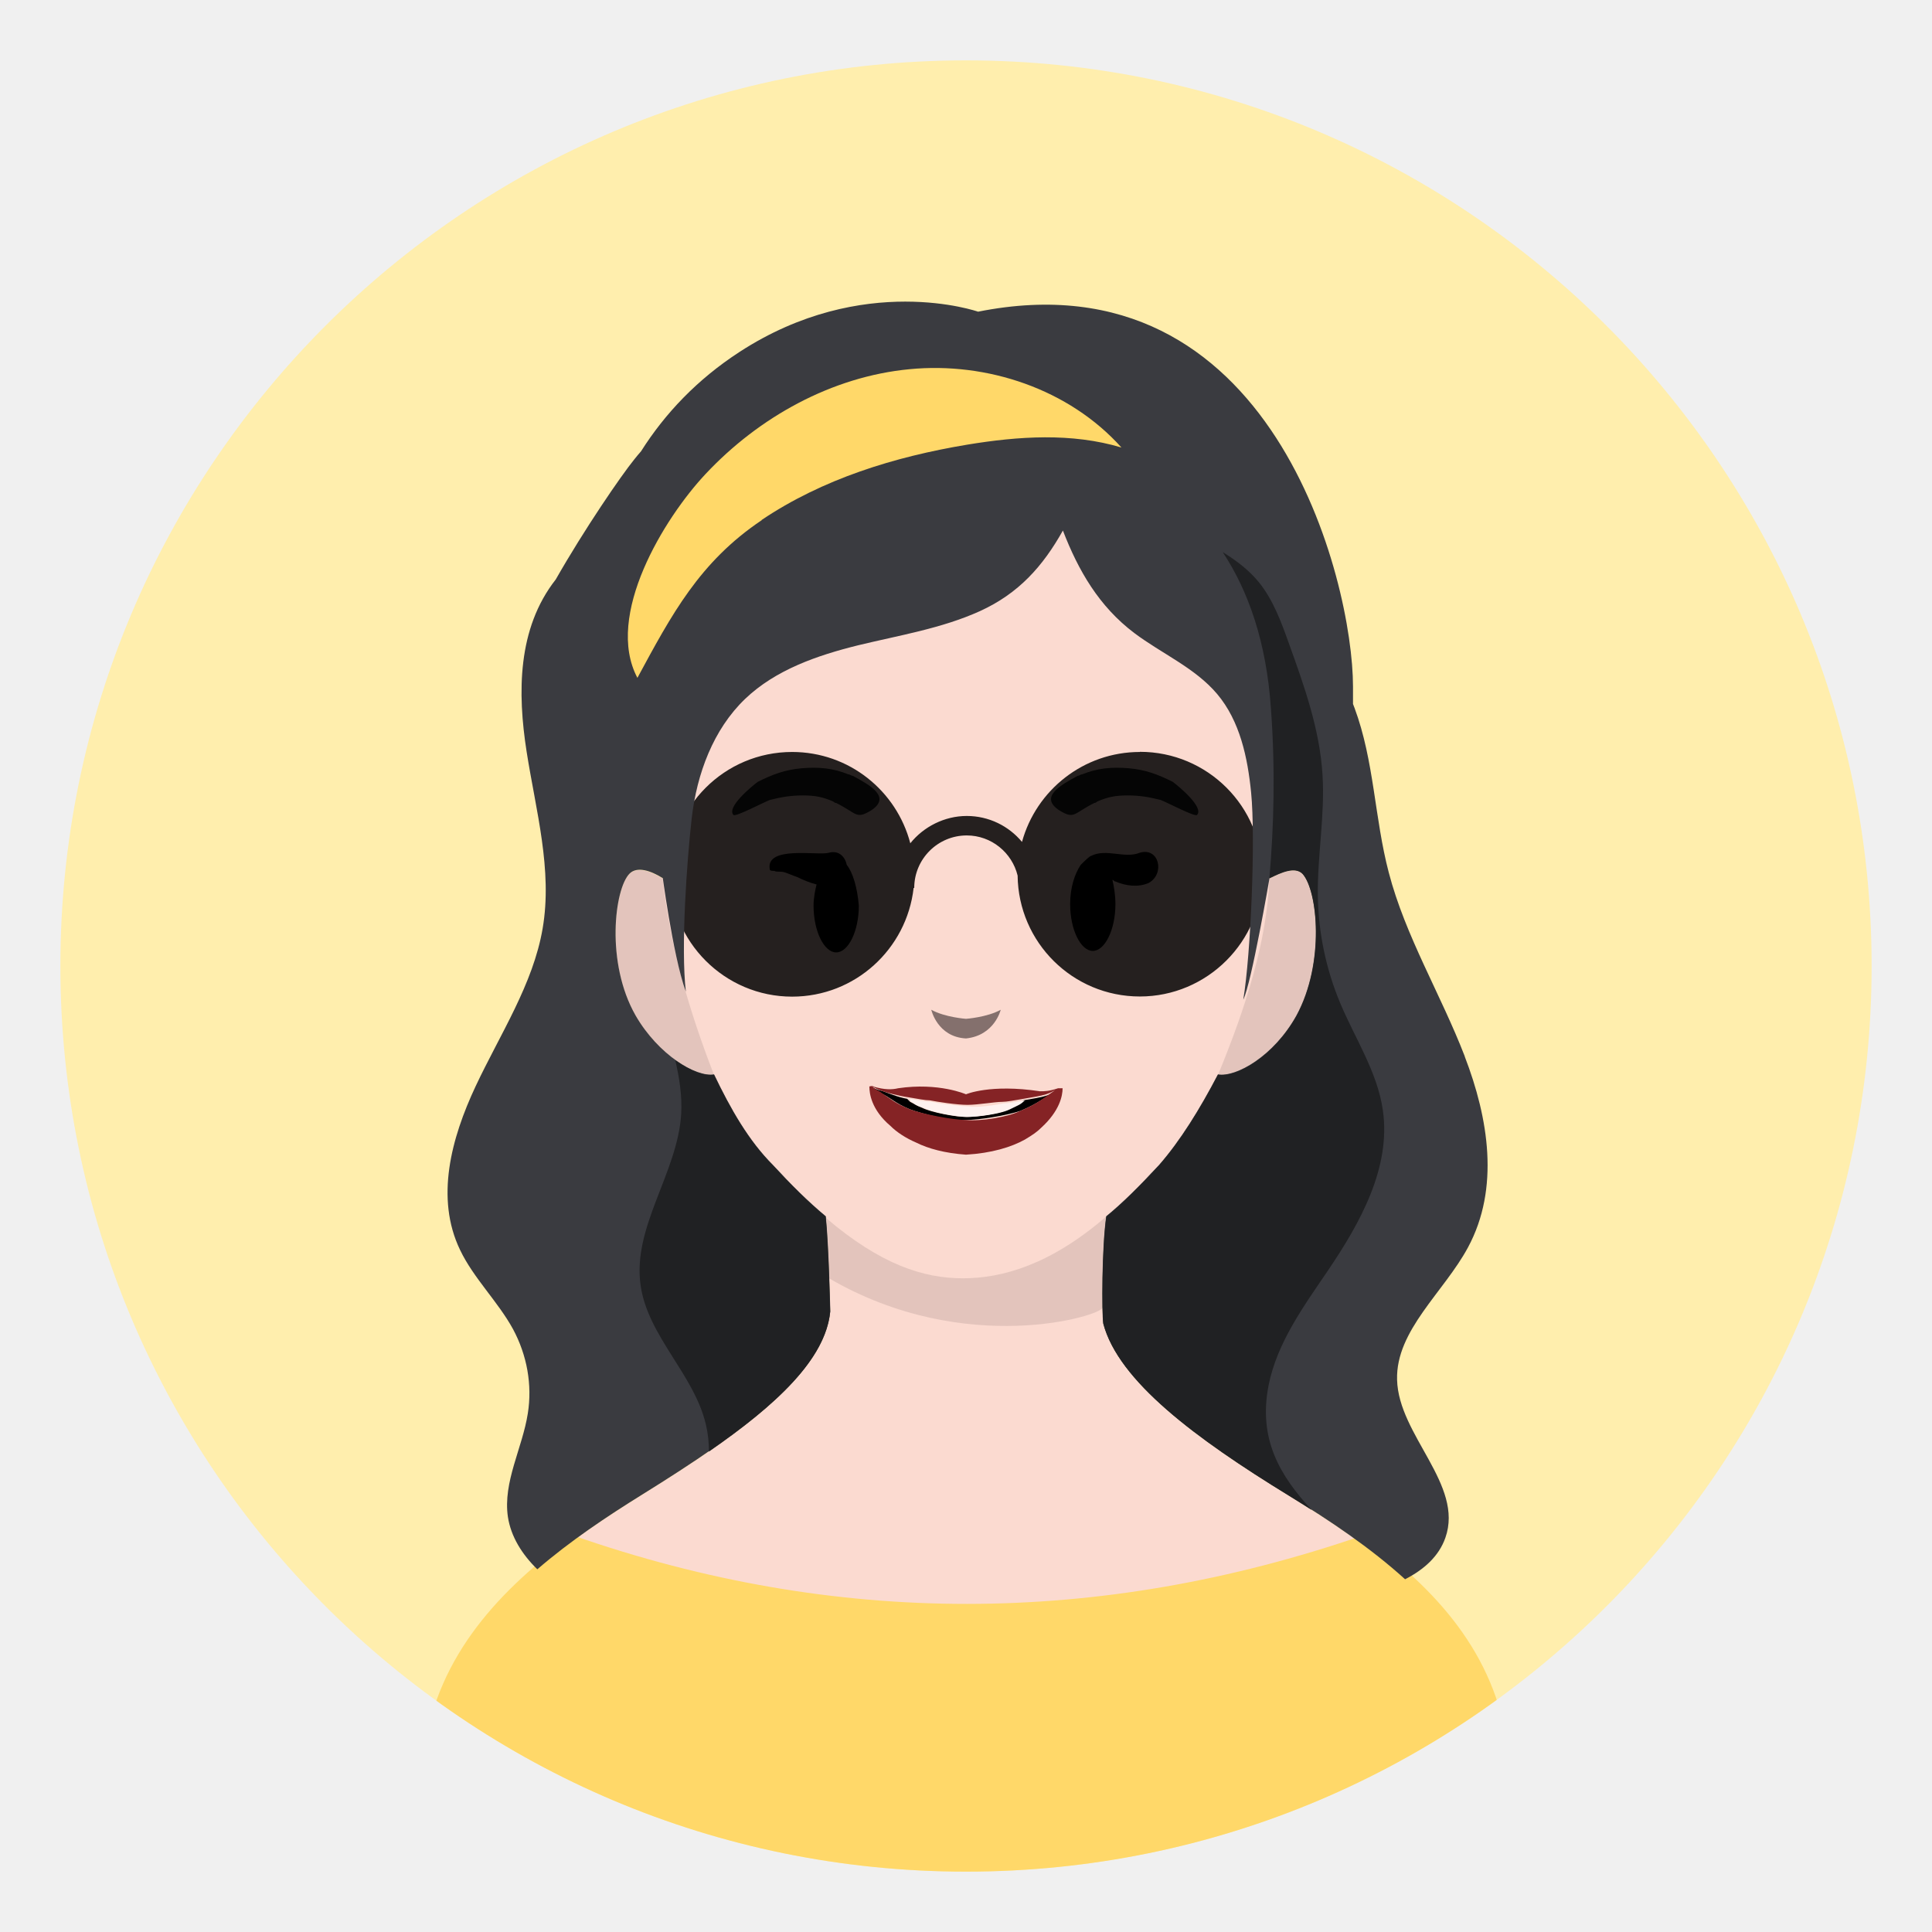
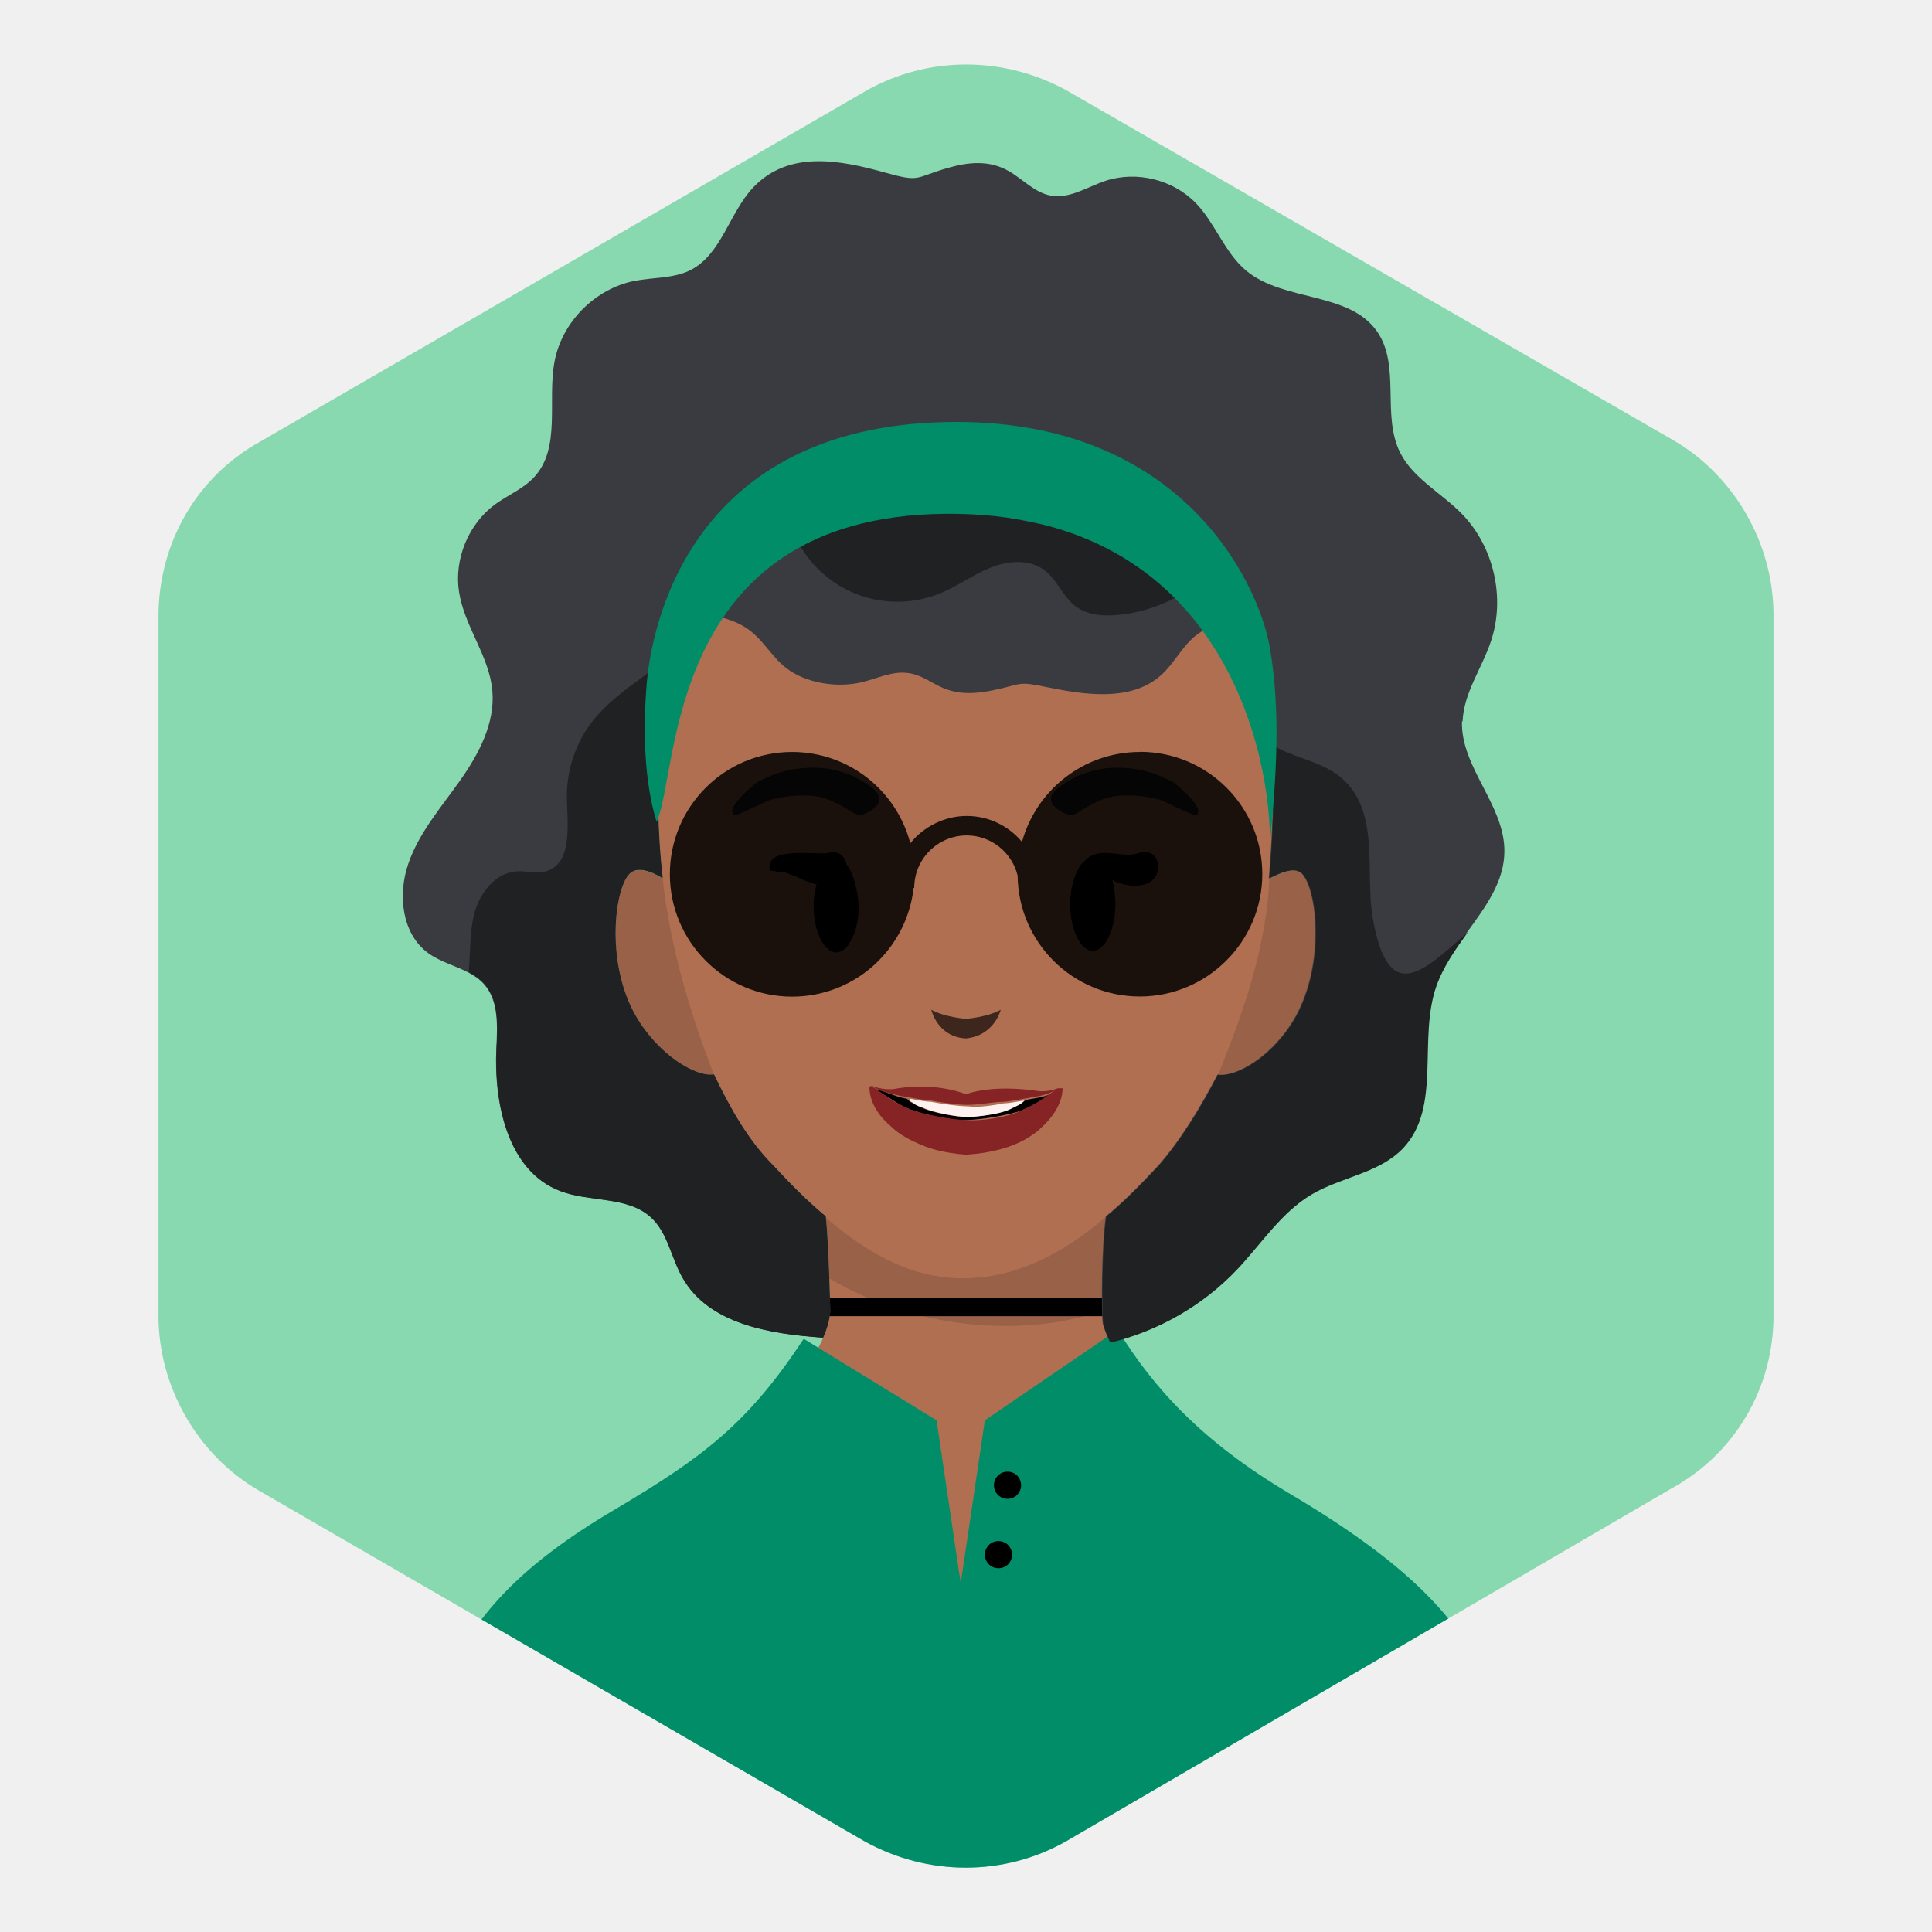
<svg xmlns="http://www.w3.org/2000/svg" viewBox="0 0 128 128">
  <defs />
-   <circle fill="#ffeead" cx="64" cy="64" r="60" />
-   <mask id="mask-2ef9cb99-b1c1-4c42-b39f-1026e71a1fb4">
-     <path fill="white" d="M0,0V64H4c0,33.14,26.86,60,60,60s60-26.86,60-60h4V0H0Z" />
+   <path fill="#88d8b0" d="M117.5,87.16V40.75c0-4.76-2.61-9.24-6.63-11.58L70.72,6.02c-4.2-2.33-9.24-2.33-13.35,0L17.22,29.27c-4.2,2.33-6.72,6.72-6.72,11.58v46.31c0,4.76,2.61,9.24,6.63,11.58l40.15,23.25c4.2,2.33,9.24,2.33,13.35,0l40.05-23.34c4.29-2.33,6.82-6.72,6.82-11.48Z" />
+   <mask id="mask-1698f9e6-30bc-4006-9ea4-3d4ccd84ff5f">
+     <path fill="white" d="M0,0V64H10.5v23.16c0,4.76,2.61,9.24,6.63,11.58l40.15,23.25c4.2,2.33,9.24,2.33,13.35,0l40.05-23.34c4.29-2.33,6.82-6.72,6.82-11.48v-23.16h10.5V0H0Z" />
  </mask>
-   <g mask="url(#mask-2ef9cb99-b1c1-4c42-b39f-1026e71a1fb4)">
+   <g mask="url(#mask-1698f9e6-30bc-4006-9ea4-3d4ccd84ff5f)">
    <g>
-       <path fill="#fbdad0" d="M99.6,116.1c-1.1-8.1-7.5-12.9-14.2-17-6.2-3.8-11.3-7.6-12.3-11.4-.1-.7-.1-5,.2-7.1,1.1-.9,2.2-2,3.5-3.4,1.4-1.6,2.7-3.7,3.9-6,1.2,.2,3.7-1.2,5.2-3.9,1.9-3.5,1.4-8.3,.4-9.4-.5-.5-1.4-.1-2.2,.3,.3-3.5,.4-7.2,.1-11.3-1-14.3-11.3-18.2-20.2-18.2s-19,3.9-20.2,18.2c-.3,4.1-.3,7.8,.1,11.3-.8-.5-1.7-.8-2.2-.3-1,1-1.6,5.9,.4,9.4,1.5,2.6,4,4.1,5.2,3.9,1.1,2.3,2.3,4.4,3.9,6,1.2,1.3,2.3,2.4,3.5,3.4,.2,1.9,.3,6.3,.3,6.3-.4,4.1-5.8,8-12.4,12.1s-13,8.9-14.2,17c-1.1,8.1-1.4,12-1.4,12H101c0,.1-.2-3.8-1.4-11.9Z" />
-       <path fill="#84706d" d="M64,67.5s-1.4-.1-2.3-.6c0,0,.4,1.8,2.3,1.9,1.9-.2,2.3-1.9,2.3-1.9-.9,.5-2.3,.6-2.3,.6Z" />
-       <path fill="#84706d" opacity="0.2" d="M43.9,58.2c-.8-.5-1.7-.8-2.2-.3-1,1-1.6,5.9,.4,9.4,1.5,2.6,4,4.1,5.2,3.9-1.69-4.35-2.93-8.68-3.4-13Z" />
-       <path fill="#84706d" opacity="0.2" d="M84.1,58.2c-.16,4.14-1.55,8.52-3.4,13,1.2,.2,3.7-1.2,5.2-3.9,1.9-3.5,1.4-8.3,.4-9.4-.5-.5-1.4-.1-2.2,.3Z" />
-       <path fill="#84706d" opacity="0.2" d="M73.05,86.64c-.03-1.59,.02-4.45,.25-6.05-3.7,3.2-6.9,4.1-9.5,4.1s-5.44-.89-9.09-4.01c0,0,0,0,0,0,.1,1.02,.18,2.68,.23,4.02,9.07,5.28,18.12,2.44,18.11,1.93Z" />
+       <path fill="#b06f51" d="M99.6,116.1c-1.1-8.1-7.5-12.9-14.2-17-6.2-3.8-11.3-7.6-12.3-11.4-.1-.7-.1-5,.2-7.1,1.1-.9,2.2-2,3.5-3.4,1.4-1.6,2.7-3.7,3.9-6,1.2,.2,3.7-1.2,5.2-3.9,1.9-3.5,1.4-8.3,.4-9.4-.5-.5-1.4-.1-2.2,.3,.3-3.5,.4-7.2,.1-11.3-1-14.3-11.3-18.2-20.2-18.2s-19,3.9-20.2,18.2c-.3,4.1-.3,7.8,.1,11.3-.8-.5-1.7-.8-2.2-.3-1,1-1.6,5.9,.4,9.4,1.5,2.6,4,4.1,5.2,3.9,1.1,2.3,2.3,4.4,3.9,6,1.2,1.3,2.3,2.4,3.5,3.4,.2,1.9,.3,6.3,.3,6.3-.4,4.1-5.8,8-12.4,12.1s-13,8.9-14.2,17c-1.1,8.1-1.4,12-1.4,12H101c0,.1-.2-3.8-1.4-11.9Z" />
+       <path fill="#3d261d" d="M64,67.5s-1.4-.1-2.3-.6c0,0,.4,1.8,2.3,1.9,1.9-.2,2.3-1.9,2.3-1.9-.9,.5-2.3,.6-2.3,.6Z" />
+       <path fill="#3d261d" opacity="0.2" d="M43.9,58.2c-.8-.5-1.7-.8-2.2-.3-1,1-1.6,5.9,.4,9.4,1.5,2.6,4,4.1,5.2,3.9-1.69-4.35-2.93-8.68-3.4-13Z" />
+       <path fill="#3d261d" opacity="0.2" d="M84.1,58.2c-.16,4.14-1.55,8.52-3.4,13,1.2,.2,3.7-1.2,5.2-3.9,1.9-3.5,1.4-8.3,.4-9.4-.5-.5-1.4-.1-2.2,.3Z" />
+       <path fill="#3d261d" opacity="0.2" d="M73.05,86.64c-.03-1.59,.02-4.45,.25-6.05-3.7,3.2-6.9,4.1-9.5,4.1s-5.44-.89-9.09-4.01c0,0,0,0,0,0,.1,1.02,.18,2.68,.23,4.02,9.07,5.28,18.12,2.44,18.11,1.93Z" />
    </g>
-     <path fill="#ffd869" d="M90.26,101.74c-17.48,6.01-34.9,6.05-52.26,0-4.86,3.55-8.97,7.89-9.89,14.16-1.1,8.2-1.4,12.1-1.4,12.1H101.3c0-.1-.2-4-1.4-12.2-.84-6.27-4.79-10.56-9.64-14.06Z" />
+     <g>
+       <path fill="#008d68" d="M101.05,128c-1.2-14.4-.3-20-15.7-29.1-5.7-3.4-8.9-6.9-11.3-10.8l-8.8,6-1.6,10.8-1.6-10.8-8.8-5.4c-3.7,5.6-6.6,7.8-12.5,11.3-12.6,7.4-12.8,14-13.8,28H101.05Z" />
+       <path d="M67.65,98.4c0,.5-.4,.9-.9,.9s-.9-.4-.9-.9,.4-.9,.9-.9,.9,.4,.9,.9Z" />
+       <path d="M67.05,103c0,.5-.4,.9-.9,.9s-.9-.4-.9-.9,.4-.9,.9-.9,.9,.4,.9,.9Z" />
+     </g>
    <g>
      <path d="M56.1,57.3c-0.1-0.5-0.5-1-1.2-0.8c-0.7,0.2-4.2-0.5-3.9,1.1c0,0.1,0.2,0.1,0.3,0.1c0.2,0.1,0.4,0,0.7,0.1  c0.3,0.1,0.5,0.2,0.8,0.3c0.4,0.2,0.9,0.4,1.3,0.5c-0.1,0.4-0.2,0.9-0.2,1.4c0,1.7,0.7,3.1,1.5,3.1s1.5-1.4,1.5-3.1  C56.8,58.8,56.5,57.8,56.1,57.3z" />
      <path d="M75.5,56.5c-1,0.4-2.2-0.3-3.2,0.2c-0.1,0-0.5,0.4-0.7,0.6c-0.4,0.6-0.7,1.5-0.7,2.6c0,1.7,0.7,3.1,1.5,3.1  c0.8,0,1.5-1.4,1.5-3.1c0-0.6-0.1-1.2-0.2-1.6c0.1,0,0.1,0.1,0.2,0.1c0.7,0.3,1.5,0.4,2.2,0.1C77.2,57.9,76.8,56.1,75.5,56.5z" />
    </g>
    <g>
      <path fill="#202123" d="M56.5,51.4c-0.1,0-0.2-0.1-0.3-0.1c-1-0.4-1.9-0.5-3.1-0.4c-1.1,0.1-1.9,0.4-2.9,0.9  c-0.4,0.3-2.1,1.7-1.6,2.2c0.2,0.1,1.9-0.8,2.4-1c0.8-0.2,1.4-0.3,2.2-0.3c0.8,0,1.3,0.1,2,0.4c0,0,0.1,0.1,0.2,0.1  c1.4,0.7,1.3,1.1,2.3,0.5C59.1,52.8,57.6,52,56.5,51.4z" />
      <path fill="#202123" d="M71.4,51.4c0.1,0,0.2-0.1,0.3-0.1c1-0.4,1.9-0.5,3.1-0.4c1.1,0.1,1.9,0.4,2.9,0.9c0.4,0.3,2.1,1.7,1.6,2.2  c-0.2,0.1-1.9-0.8-2.4-1c-0.8-0.2-1.4-0.3-2.2-0.3c-0.8,0-1.3,0.1-2,0.4c0,0-0.1,0.1-0.2,0.1c-1.4,0.7-1.3,1.1-2.3,0.5  C68.8,52.8,70.3,52,71.4,51.4z" />
    </g>
    <g>
      <path d="M60.3,73.5c0.8,0.3,2.8,0.8,3.7,0.7c0.9,0,2.7-0.3,3.6-0.6c1.2-0.5,1.6-0.9,2.2-1.2c0.1,0,0.2-0.1,0.2-0.1  l0,0l0,0c-0.2,0.1-0.4,0.2-0.7,0.3c-0.3,0.1-0.9,0.2-1.5,0.3c-0.3,0.3-0.3,0.3-1,0.6C66.2,73.8,64.7,74,64,74  c-0.7,0-2.3-0.3-2.9-0.6c-0.5-0.2-0.4-0.2-0.8-0.4c-0.1-0.1-0.1-0.1-0.2-0.2c-0.6-0.1-1.3-0.4-1.6-0.5c-0.4-0.1-0.6-0.2-0.8-0.3  c0.2,0.2,0.5,0.3,0.6,0.4C59,72.7,59.3,73.1,60.3,73.5L60.3,73.5z" />
      <path fill="#FEF2F0" d="M60.4,73c0.3,0.2,0.2,0.2,0.8,0.4c0.6,0.3,2.2,0.6,2.9,0.6c0.7,0,2.2-0.2,2.8-0.5c0.6-0.3,0.7-0.3,1-0.6  c-0.6,0.1-1.1,0.2-1.4,0.2c-0.5,0.1-1.7,0.3-2.3,0.2c-0.7,0-2-0.2-2.5-0.3c-0.3,0-0.8-0.1-1.4-0.2C60.3,72.9,60.3,73,60.4,73  L60.4,73z" />
      <path fill="#852325" d="M70.1,72.1c-0.6,0.2-0.9,0.2-1.2,0.2c-3.3-0.5-4.9,0.2-4.9,0.2s-1.8-0.8-4.5-0.4c-0.4,0.1-0.9,0.1-1.6-0.1  c-0.1-0.1-0.4,0-0.3,0c0,0.4,0.1,1.5,1.4,2.6c0.4,0.4,1,0.8,1.7,1.1l0,0c0.8,0.4,1.9,0.7,3.3,0.8c1.7-0.1,3-0.5,3.9-1  c0.5-0.3,0.8-0.5,1.1-0.8c1.2-1.1,1.4-2.1,1.4-2.6C70.5,72.1,70.2,72.1,70.1,72.1z M67.6,73.6C66.8,74,65,74.3,64,74.2  c-0.9,0-2.9-0.4-3.7-0.7c-1-0.4-1.3-0.7-1.9-1.1c-0.1-0.1-0.4-0.2-0.6-0.4l0,0c0.2,0.1,0.4,0.2,0.7,0.3c0.3,0.1,1,0.3,1.7,0.4  c0.6,0.1,1.1,0.2,1.4,0.2c0.5,0.1,1.8,0.3,2.5,0.3c0.7,0,1.8-0.2,2.3-0.2c0.3,0,0.8-0.1,1.4-0.2s1.2-0.2,1.5-0.3  c0.3-0.1,0.5-0.2,0.6-0.3l0,0l0,0l0,0l-0.1,0.1C69.2,72.7,68.8,73.1,67.6,73.6z" />
    </g>
    <path opacity="0.85" d="M75.52,49.82c-3.73,0-6.87,2.53-7.81,5.96-.87-1.05-2.19-1.72-3.66-1.72s-2.86,.71-3.74,1.81c-.91-3.48-4.06-6.05-7.83-6.05-4.48,0-8.1,3.63-8.1,8.1s3.63,8.11,8.1,8.11c4.17,0,7.59-3.15,8.05-7.2h.04c0-1.92,1.56-3.48,3.48-3.48,1.63,0,3,1.14,3.37,2.66,.05,4.43,3.65,8.01,8.1,8.01s8.11-3.63,8.11-8.11-3.63-8.1-8.11-8.1Z" />
+     <path d="M54.98,86.01c.02,.54,.02,.89,.02,.89,0,.1-.04,.2-.05,.3h18.12c-.01-.3-.02-.72-.02-1.19h-18.07Z" />
    <g>
-       <path fill="#3a3b40" d="M97.05,70c-1.58-4.1-3.94-7.97-5.04-12.19-.95-3.61-.96-7.39-2.27-10.91-.03-.09-.07-.17-.1-.26,0-.39,0-.77,0-1.15,0-6.98-5.33-28.74-24.84-24.84,0,0-7.6-2.67-15.81,2.67-2.8,1.82-4.93,4.07-6.52,6.58-.15,.17-.3,.35-.45,.54-.87,1.07-3.31,4.63-5.2,7.95-2.55,3.25-2.54,7.51-1.93,11.41,.61,3.9,1.73,7.83,1.06,11.72-.63,3.69-2.82,7-4.44,10.45-1.62,3.45-2.68,7.41-1.03,10.84,.89,1.87,2.51,3.42,3.51,5.25,.93,1.73,1.28,3.69,.98,5.58-.36,2.31-1.66,4.54-1.32,6.86,.2,1.3,.93,2.48,1.95,3.47,2.14-1.85,4.56-3.47,7.01-4.99,6.6-4.1,12-8,12.4-12.1,0,0-.1-4.4-.3-6.3-1.2-1-2.3-2.1-3.5-3.4-1.6-1.6-2.8-3.7-3.9-6-1.2,.2-3.7-1.3-5.2-3.9-2-3.5-1.4-8.4-.4-9.4,.5-.5,1.4-.2,2.2,.3-.1-.83,.64,5.1,1.53,7.52-.34-2.92,.06-8.59,.39-11.51,.34-2.92,1.42-5.86,3.54-7.89,2.02-1.93,4.78-2.88,7.49-3.55,2.72-.66,5.52-1.11,8.06-2.26,2.57-1.17,4.17-2.97,5.5-5.34,1.03,2.67,2.4,5.03,4.73,6.79,1.82,1.37,4.02,2.3,5.49,4.04,1.51,1.79,2.02,4.21,2.25,6.53,.3,3.01-.02,10.73-.52,13.72,.55-1.11,1.74-8.06,1.74-8.06,.8-.4,1.69-.79,2.18-.29,1,1.1,1.5,5.9-.4,9.4-1.5,2.7-4,4.1-5.2,3.9-1.2,2.3-2.5,4.4-3.9,6-1.3,1.4-2.4,2.5-3.5,3.4-.3,2.1-.3,6.4-.2,7.1,1,3.8,6.1,7.6,12.3,11.4,2.73,1.67,5.41,3.47,7.7,5.55,1.25-.64,2.24-1.52,2.67-2.75,1.24-3.52-3.11-6.79-3.2-10.47-.09-3.27,3.11-5.81,4.7-8.77,2.11-3.92,1.36-8.55-.22-12.65Z" />
-       <path fill="#ffd869" d="M50.46,34.45c4.04-2.72,8.81-4.19,13.62-4.99,3.39-.56,6.92-.8,10.22,.19-3.46-3.86-8.89-5.69-14.04-5.19-5.15,.49-9.98,3.17-13.52,6.95-2.73,2.91-6.7,9.37-4.51,13.5,2.26-4.18,4.11-7.68,8.24-10.45Z" />
-       <path fill="#202123" d="M55,86.9s-.1-4.4-.3-6.3c-1.2-1-2.3-2.1-3.5-3.4-1.6-1.6-2.8-3.7-3.9-6-.62,.1-1.57-.25-2.56-.96,.27,1.18,.46,2.36,.39,3.57-.24,3.91-3.24,7.46-2.69,11.34,.48,3.39,3.55,5.9,4.33,9.24,.14,.6,.2,1.19,.2,1.78,4.47-3.09,7.72-6.12,8.03-9.26Z" />
-       <path fill="#202123" d="M84.2,46.9c.3,4.1,.2,7.8-.1,11.3,.8-.4,1.7-.8,2.2-.3,1,1.1,1.5,5.9-.4,9.4-1.5,2.7-4,4.1-5.2,3.9-1.2,2.3-2.5,4.4-3.9,6-1.3,1.4-2.4,2.5-3.5,3.4-.3,2.1-.3,6.4-.2,7.1,1,3.8,6.1,7.6,12.3,11.4,.5,.31,1,.62,1.5,.94-2.08-2.25-3.56-4.68-2.85-8.27,.56-2.81,2.31-5.21,3.92-7.58,2.15-3.17,4.19-6.83,3.65-10.62-.36-2.55-1.85-4.77-2.84-7.14-.93-2.23-1.43-4.63-1.47-7.05-.04-2.68,.48-5.36,.31-8.04-.18-3.01-1.21-5.89-2.23-8.72-.51-1.42-1.04-2.88-1.99-4.05-.66-.81-1.5-1.44-2.39-1.99,1.72,2.61,2.89,5.99,3.19,10.33Z" />
+       <path fill="#3a3b40" d="M96.9,47.8c.07-1.89,1.28-3.52,1.88-5.32,.97-2.89,.18-6.29-1.95-8.46-1.36-1.38-3.24-2.34-4.09-4.08-1.2-2.46,.06-5.72-1.5-7.97-1.85-2.67-6.18-1.96-8.68-4.04-1.42-1.19-2.03-3.11-3.31-4.45-1.51-1.58-3.94-2.18-6.01-1.5-1.2,.4-2.36,1.2-3.61,.98-1.06-.18-1.84-1.07-2.77-1.61-1.31-.76-2.69-.62-4.08-.22-2.21,.64-1.77,.97-4.15,.3-2.92-.81-6.35-1.51-8.72,.98-1.6,1.69-2.1,4.44-4.17,5.49-1.13,.56-2.47,.47-3.71,.71-2.61,.52-4.8,2.73-5.29,5.34-.49,2.6,.45,5.71-1.35,7.66-.71,.77-1.72,1.18-2.57,1.79-1.78,1.3-2.74,3.63-2.41,5.8,.35,2.3,2.01,4.26,2.21,6.57,.19,2.15-.91,4.21-2.16,5.97-1.25,1.77-2.71,3.44-3.41,5.49-.71,2.04-.43,4.64,1.31,5.91,.79,.58,1.81,.84,2.67,1.29,.39,.21,.75,.45,1.05,.79,.98,1.11,.87,2.79,.8,4.27-.17,3.68,.78,8.1,4.22,9.41,1.98,.76,4.47,.32,6.03,1.76,1.11,1.03,1.33,2.68,2.08,3.99,1.74,3.07,5.76,3.72,9.31,3.97,.25-.58,.42-1.15,.47-1.74,0,0-.1-4.4-.3-6.3-1.2-1-2.3-2.1-3.5-3.4-1.6-1.6-2.8-3.7-3.9-6-1.2,.2-3.7-1.3-5.2-3.9-2-3.5-1.4-8.4-.4-9.4,.5-.5,1.4-.2,2.2,.3-.4-3.5-.4-7.2-.1-11.3,.21-2.48,.69-4.63,1.38-6.52,1.46,.29,3.03,.48,4.16,1.17,1.19,.73,1.7,1.91,2.77,2.74,1.26,.97,3.31,1.34,5.04,.92,1.01-.25,1.98-.74,3.02-.6,.89,.11,1.54,.66,2.32,.99,1.1,.47,2.26,.38,3.42,.13,1.86-.39,1.48-.6,3.48-.18,2.45,.5,5.33,.93,7.31-.6,1.34-1.04,1.76-2.73,3.5-3.37,.89-.33,1.94-.3,2.93-.42,.53,1.7,.89,3.6,1.04,5.75,.3,4.1,.2,7.8-.1,11.3,.8-.4,1.7-.8,2.2-.3,1,1.1,1.5,5.9-.4,9.4-1.5,2.7-4,4.1-5.2,3.9-1.2,2.3-2.5,4.4-3.9,6-1.3,1.4-2.4,2.5-3.5,3.4-.3,2.1-.3,6.4-.2,7.1,.11,.42,.28,.83,.48,1.25,3.18-.77,6.14-2.47,8.39-4.85,1.61-1.7,2.91-3.77,4.94-4.97,1.97-1.16,4.51-1.41,6.07-3.08,2.54-2.71,.96-7.2,2.18-10.7,.45-1.29,1.27-2.45,2.09-3.59,1.24-1.71,2.48-3.38,2.46-5.41-.02-3.04-2.91-5.53-2.81-8.56Z" />
+       <path fill="#202123" d="M84.1,58.2c.8-.4,1.7-.8,2.2-.3,1,1.1,1.5,5.9-.4,9.4-1.5,2.7-4,4.1-5.2,3.9-1.2,2.3-2.5,4.4-3.9,6-1.3,1.4-2.4,2.5-3.5,3.4-.3,2.1-.3,6.4-.2,7.1,.11,.42,.28,.83,.48,1.25,3.18-.77,6.14-2.47,8.39-4.85,1.61-1.7,2.91-3.77,4.94-4.97,1.97-1.16,4.51-1.41,6.07-3.08,2.54-2.71,.96-7.2,2.18-10.7,.45-1.29,1.27-2.45,2.09-3.59-2.94,2.58-5.25,4.98-6.3-.92-.55-3.08,.6-7.34-2.34-9.51-1.25-.92-3.02-1.17-4.28-1.96,.11,3.13,.01,6.04-.23,8.82Z" />
+       <path fill="#202123" d="M32.9,69.5c-.17,3.68,.78,8.1,4.22,9.41,1.98,.76,4.47,.32,6.03,1.76,1.11,1.03,1.33,2.68,2.08,3.99,1.74,3.07,5.76,3.72,9.31,3.97,.25-.58,.42-1.15,.47-1.74,0,0-.1-4.4-.3-6.3-1.2-1-2.3-2.1-3.5-3.4-1.6-1.6-2.8-3.7-3.9-6-1.2,.2-3.7-1.3-5.2-3.9-2-3.5-1.4-8.4-.4-9.4,.5-.5,1.4-.2,2.2,.3-.4-3.5-.4-7.2-.1-11.3,.1-1.17,.26-2.26,.47-3.29-.59,.43-1.18,.87-1.77,1.3-1.15,.84-2.31,1.7-3.2,2.81-1.19,1.49-1.82,3.41-1.75,5.32,.06,1.78,.32,4.21-1.39,4.7-.64,.18-1.31-.05-1.98,0-1.39,.12-2.41,1.44-2.76,2.78-.34,1.27-.25,2.59-.38,3.89,.39,.21,.75,.45,1.05,.79,.98,1.11,.87,2.79,.8,4.27Z" />
+       <path fill="#202123" d="M51.39,31.23c.4,1.88,.83,3.8,1.91,5.39,.95,1.4,2.4,2.45,4.02,2.94,1.62,.48,3.41,.39,4.97-.25,1.15-.47,2.16-1.23,3.31-1.69,1.15-.47,2.56-.6,3.56,.13,.86,.63,1.24,1.76,2.09,2.41,.79,.6,1.85,.68,2.84,.58,2.64-.24,5.15-1.59,6.82-3.64l-29.52-5.87Z" />
+       <path fill="#008d68" d="M62.63,34.04c18.67-.17,21.63,16.48,21.5,21.89,.42-4.34,.74-8.74,0-13.03-.74-4.29-5.99-15.65-22.26-14.91s-18.73,13.58-19.03,17.38c-.23,2.89-.19,6.32,.66,9.08,1.51-3.11,.46-20.24,19.13-20.41Z" />
    </g>
  </g>
</svg>
